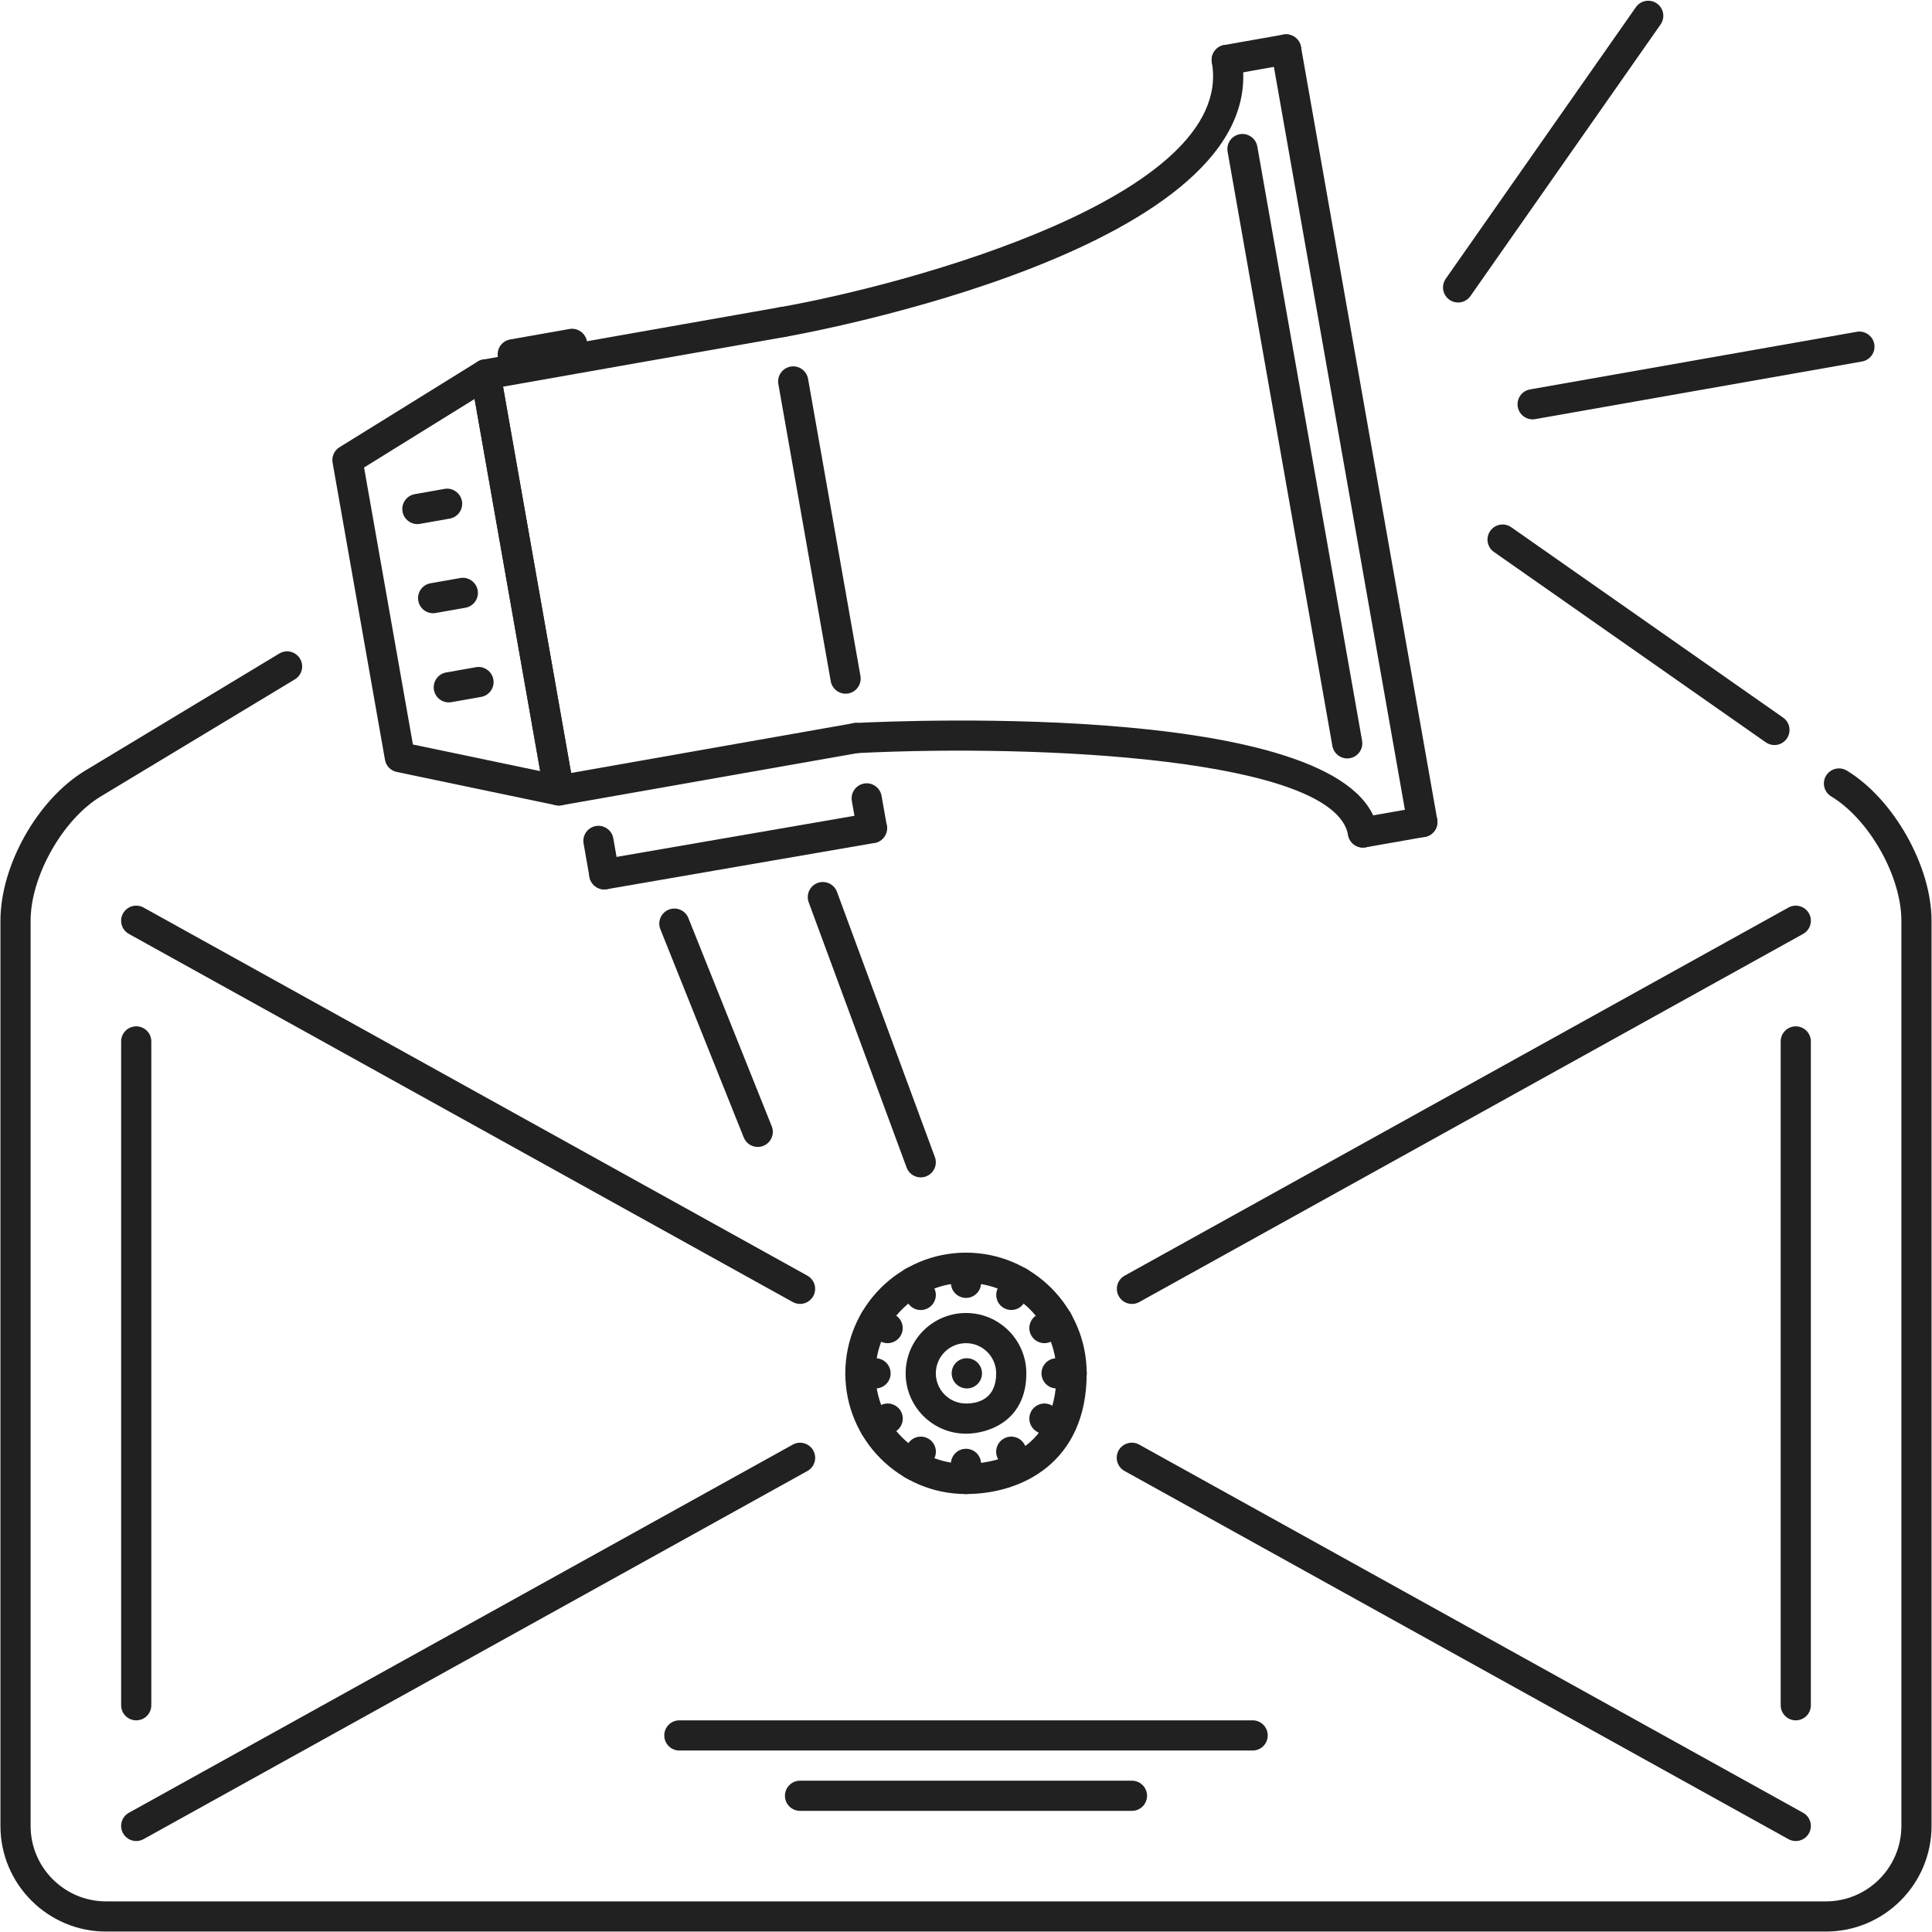
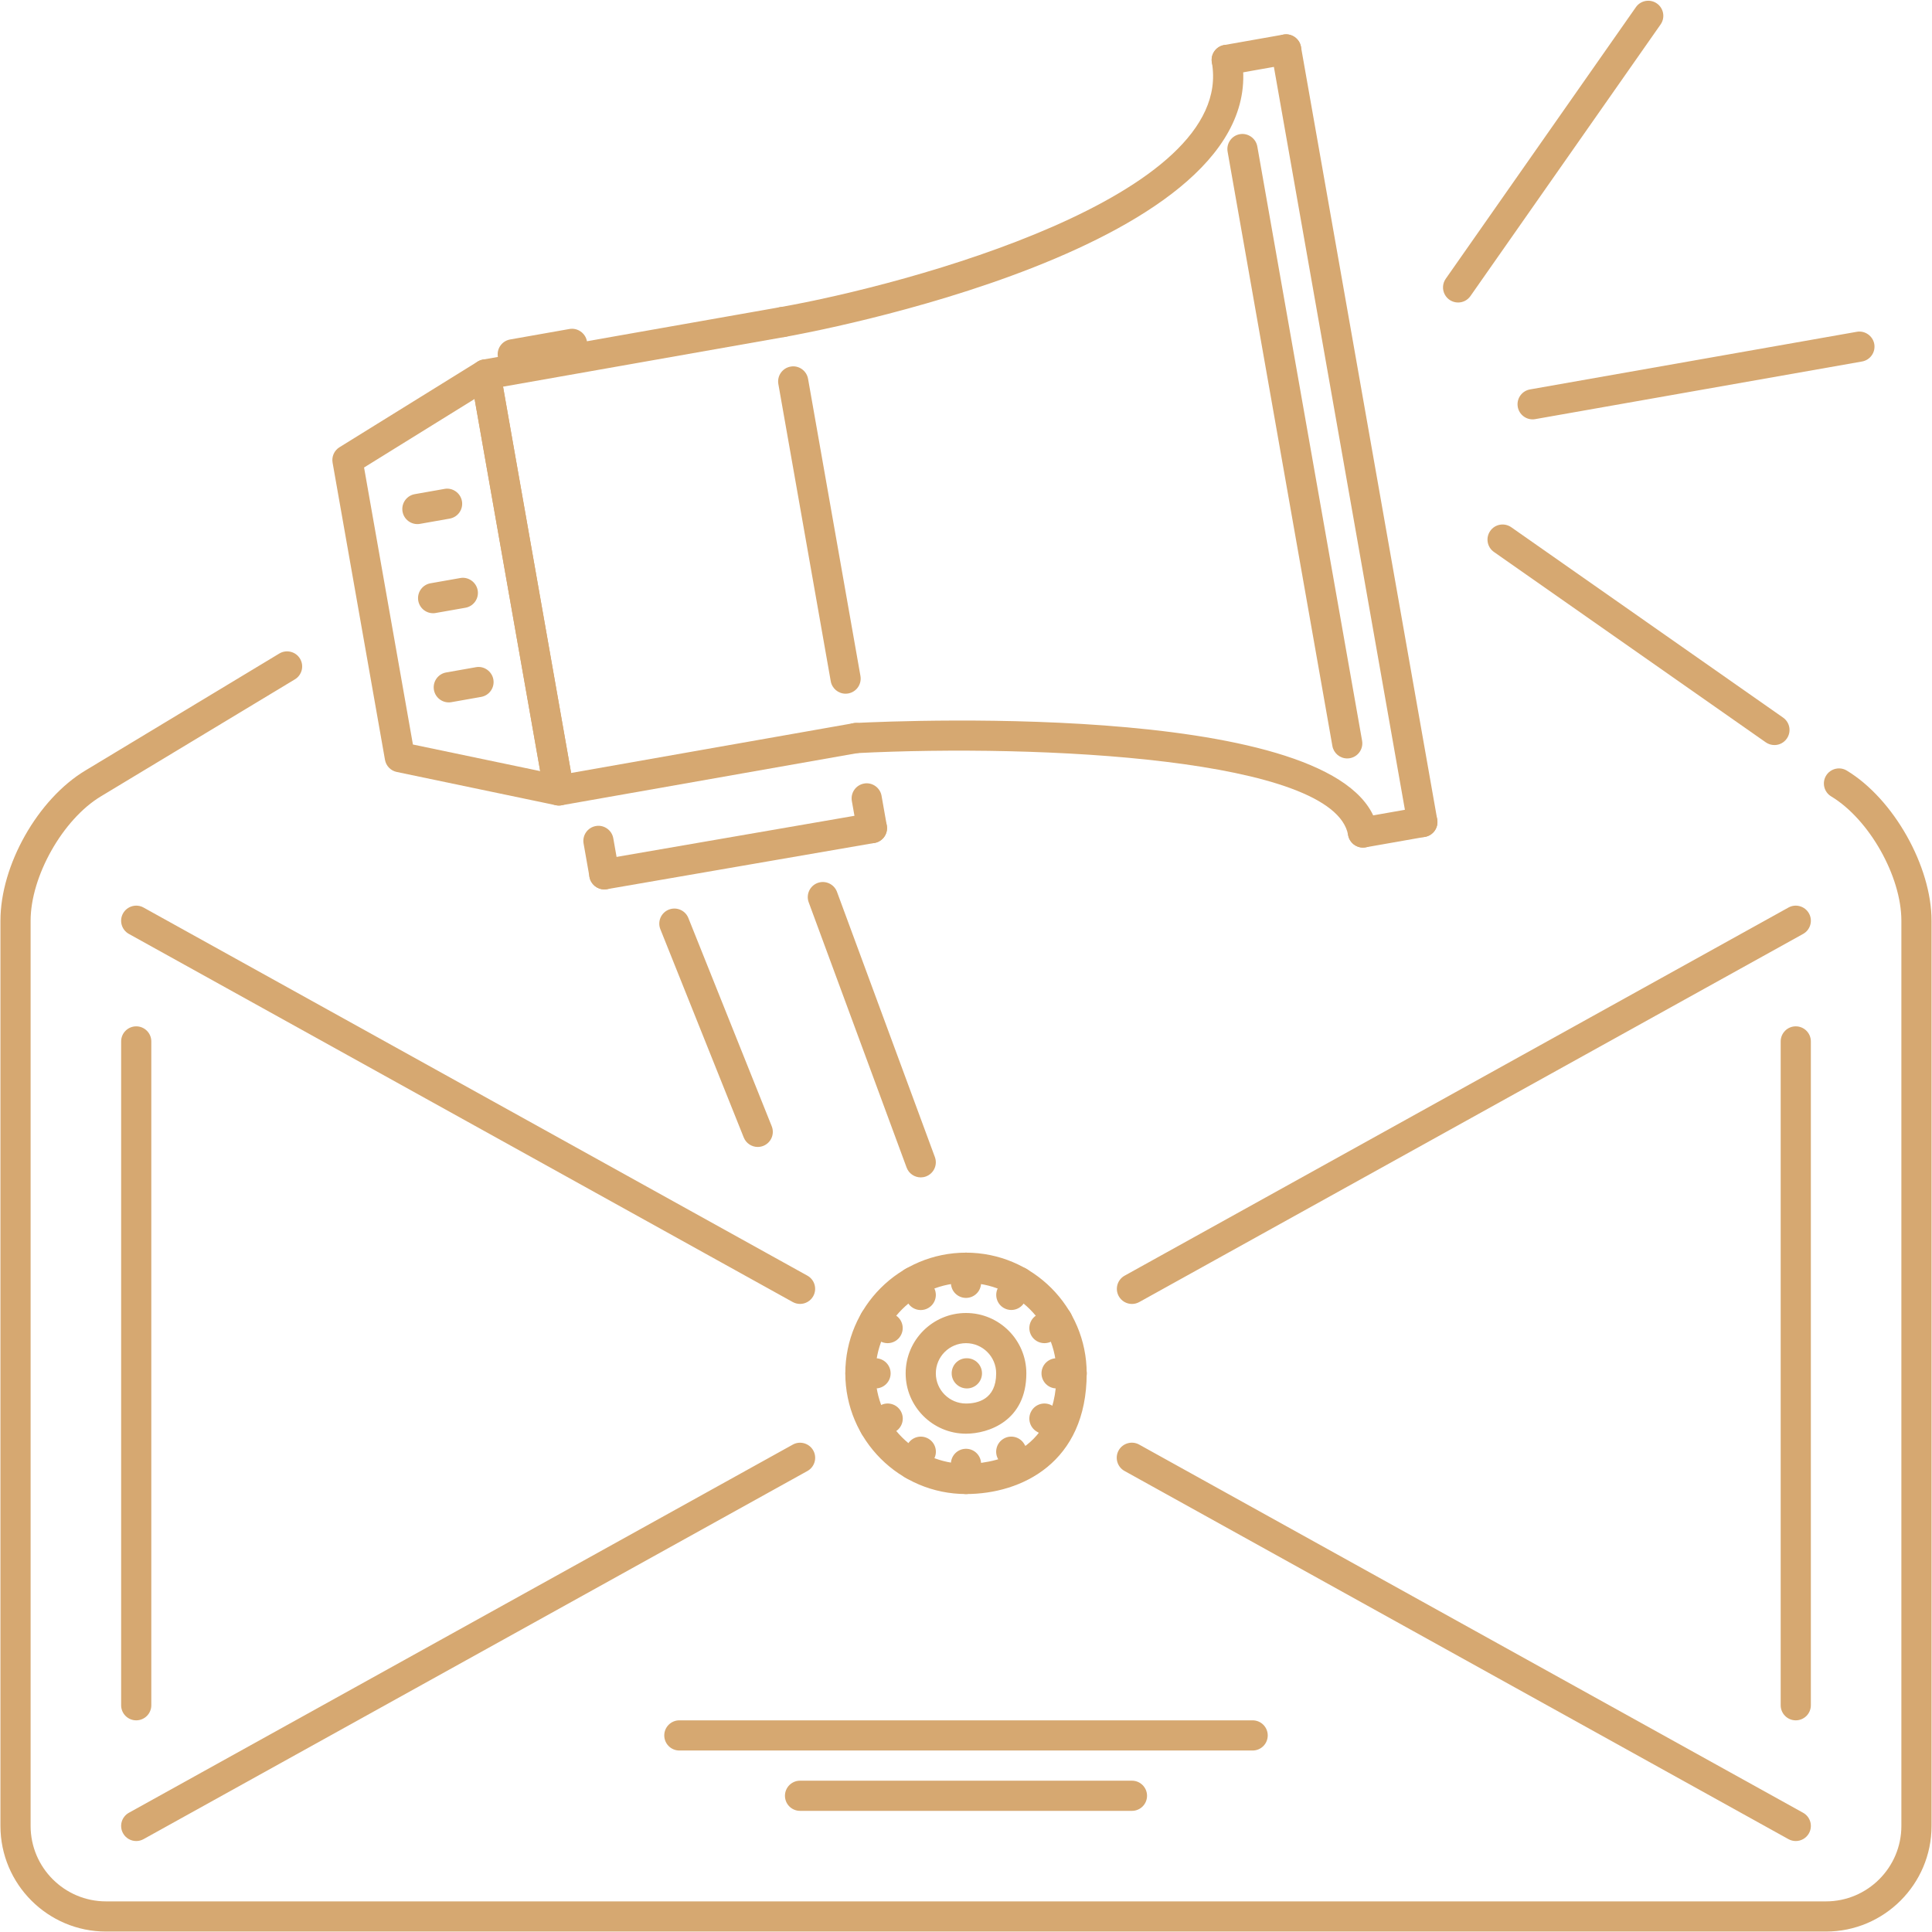
- <svg xmlns="http://www.w3.org/2000/svg" width="800px" height="800px" viewBox="0 0 1024 1024" fill="#212121" class="icon" version="1.1">
+ <svg xmlns="http://www.w3.org/2000/svg" width="800px" height="800px" viewBox="0 0 1024 1024" fill="#D6A871" class="icon" version="1.1">
  <path d="M512.484 735.898c-4.42 0-8.074-3.578-8.074-7.996 0-4.422 3.498-7.998 7.902-7.998h0.172a8 8 0 0 1 7.996 7.998 8.002 8.002 0 0 1-7.996 7.996z" fill="" />
  <path d="M967.792 1023.766H56.208c-30.862 0-55.974-25.114-55.974-55.974v-479.78c0-29.44 19.74-64.4 44.964-79.598L148.04 346.38c3.734-2.25 8.684-1.078 10.964 2.716a7.988 7.988 0 0 1-2.718 10.98l-102.844 62.034c-20.178 12.158-37.218 42.34-37.218 65.9v479.78c0 22.038 17.93 39.982 39.982 39.982h911.582c22.052 0 39.982-17.946 39.982-39.982v-479.78c0-23.56-17.04-53.742-37.204-65.9a7.99 7.99 0 0 1-2.716-10.978c2.296-3.804 7.28-4.966 10.964-2.718 24.786 14.948 44.948 50.65 44.948 79.598v479.78c0.004 30.86-25.11 55.974-55.97 55.974z" fill="" />
  <path d="M951.798 975.788a8.044 8.044 0 0 1-3.874-0.998l-351.902-195.146a8.008 8.008 0 0 1-3.124-10.884c2.154-3.858 7.06-5.232 10.87-3.11l351.902 195.146a7.99 7.99 0 0 1 3.124 10.87 7.988 7.988 0 0 1-6.996 4.122zM424.042 691.106a8.04 8.04 0 0 1-3.874-1l-351.84-195.1a8 8 0 0 1-3.124-10.878c2.154-3.866 7.042-5.248 10.87-3.116l351.84 195.1a7.992 7.992 0 0 1 3.124 10.87 7.992 7.992 0 0 1-6.996 4.124zM72.202 975.788a7.986 7.986 0 0 1-6.996-4.124 7.99 7.99 0 0 1 3.124-10.87l351.854-195.116c3.828-2.138 8.714-0.748 10.87 3.11a8.006 8.006 0 0 1-3.124 10.884L76.074 974.79a8.052 8.052 0 0 1-3.872 0.998zM599.96 691.122a7.99 7.99 0 0 1-6.998-4.124 7.992 7.992 0 0 1 3.124-10.87l351.84-195.116c3.81-2.13 8.714-0.75 10.87 3.116a8 8 0 0 1-3.124 10.878l-351.84 195.114a8.028 8.028 0 0 1-3.872 1.002zM512 791.872c-35.282 0-63.97-28.706-63.97-63.968 0-35.282 28.69-63.972 63.97-63.972s63.97 28.692 63.97 63.972c0 47.21-34.452 63.968-63.97 63.968z m0-111.948c-26.458 0-47.978 21.522-47.978 47.978 0 26.456 21.522 47.976 47.978 47.976 11.262 0 47.978-3.466 47.978-47.976 0-26.456-21.52-47.978-47.978-47.978z" fill="" />
  <path d="M512 759.886c-17.632 0-31.986-14.354-31.986-31.984 0-17.648 14.352-31.986 31.986-31.986s31.984 14.338 31.984 31.986c0 25.238-20.1 31.984-31.984 31.984z m0-47.978c-8.824 0-15.992 7.17-15.992 15.994 0 8.806 7.168 15.992 15.992 15.992 5.966 0 15.992-2.078 15.992-15.992 0-8.824-7.168-15.994-15.992-15.994zM512 687.92a7.99 7.99 0 0 1-7.996-7.996v-7.998c0-4.418 3.576-7.996 7.996-7.996s7.996 3.578 7.996 7.996v7.998A7.99 7.99 0 0 1 512 687.92zM512 791.872a7.99 7.99 0 0 1-7.996-7.996v-7.996c0-4.42 3.576-7.996 7.996-7.996s7.996 3.576 7.996 7.996v7.996a7.992 7.992 0 0 1-7.996 7.996zM488.012 694.354a7.986 7.986 0 0 1-6.936-4.014l-3.998-6.934a8 8 0 0 1 2.936-10.918 7.99 7.99 0 0 1 10.932 2.938l3.998 6.934a7.996 7.996 0 0 1-2.936 10.918 7.92 7.92 0 0 1-3.996 1.076zM539.988 784.376a7.99 7.99 0 0 1-6.936-4.014l-3.998-6.934a7.998 7.998 0 0 1 2.936-10.918c3.81-2.216 8.714-0.904 10.934 2.938l3.998 6.934a7.992 7.992 0 0 1-2.938 10.916 7.924 7.924 0 0 1-3.996 1.078zM470.458 711.908a7.958 7.958 0 0 1-4.014-1.076l-6.904-4a8.006 8.006 0 0 1-2.904-10.932 7.98 7.98 0 0 1 10.932-2.904l6.904 3.998a7.986 7.986 0 0 1 2.904 10.916 7.998 7.998 0 0 1-6.918 3.998zM560.478 763.884a7.94 7.94 0 0 1-4.014-1.078l-6.904-3.998a8.004 8.004 0 0 1-2.904-10.932 7.98 7.98 0 0 1 10.932-2.904l6.904 3.996a7.99 7.99 0 0 1 2.904 10.918 7.996 7.996 0 0 1-6.918 3.998zM464.052 735.898h-7.996a7.992 7.992 0 0 1-7.996-7.996 7.992 7.992 0 0 1 7.996-7.998h7.996a7.994 7.994 0 0 1 7.998 7.998 7.994 7.994 0 0 1-7.998 7.996zM568.006 735.898h-7.996a7.992 7.992 0 0 1-7.996-7.996 7.992 7.992 0 0 1 7.996-7.998h7.996a7.992 7.992 0 0 1 7.996 7.998 7.992 7.992 0 0 1-7.996 7.996zM463.554 763.87a8 8 0 0 1-3.982-14.932l6.936-3.98c3.78-2.204 8.7-0.906 10.916 2.952a7.996 7.996 0 0 1-2.952 10.916l-6.934 3.982a7.986 7.986 0 0 1-3.984 1.062zM553.574 711.908a7.986 7.986 0 0 1-6.934-4.014 7.996 7.996 0 0 1 2.936-10.916l6.936-3.998a7.988 7.988 0 0 1 10.932 2.936 7.994 7.994 0 0 1-2.936 10.916l-6.936 4a7.942 7.942 0 0 1-3.998 1.076zM484.044 784.344a7.946 7.946 0 0 1-4.014-1.078 8.008 8.008 0 0 1-2.906-10.932l3.998-6.902a7.988 7.988 0 0 1 10.934-2.906 7.99 7.99 0 0 1 2.904 10.918l-3.998 6.902a8.002 8.002 0 0 1-6.918 3.998zM536.02 694.322a7.934 7.934 0 0 1-3.998-1.076 7.98 7.98 0 0 1-2.92-10.918l3.998-6.918a7.998 7.998 0 0 1 10.916-2.938 8 8 0 0 1 2.922 10.934l-3.998 6.918a8 8 0 0 1-6.92 3.998zM714.048 401.988a8 8 0 0 1-7.858-6.608L650.656 80.384a7.996 7.996 0 0 1 6.48-9.262c4.216-0.772 8.48 2.124 9.262 6.482L721.936 392.6a7.998 7.998 0 0 1-7.888 9.388zM722.388 449.232a8 8 0 0 1-7.858-6.608c-7.2-40.824-163.58-48.33-260.412-43.456-4.684 0.282-8.168-3.186-8.386-7.59a7.99 7.99 0 0 1 7.576-8.386c27.066-1.366 264.958-11.338 276.966 56.654a7.996 7.996 0 0 1-7.886 9.386z" fill="" />
  <path d="M414.842 178.666a7.998 7.998 0 0 1-1.376-15.868c67.89-11.986 241.358-58.646 228.85-129.66a7.992 7.992 0 0 1 6.48-9.26c4.248-0.782 8.496 2.124 9.262 6.482 17.836 101.204-231.208 146.316-241.812 148.182a7.746 7.746 0 0 1-1.404 0.124z" fill="" />
  <path d="M650.172 39.748a7.996 7.996 0 0 1-1.376-15.868l31.484-5.56c4.25-0.766 8.48 2.116 9.262 6.48a7.996 7.996 0 0 1-6.48 9.262l-31.486 5.56a7.732 7.732 0 0 1-1.404 0.126z" fill="" />
  <path d="M753.874 443.686a7.998 7.998 0 0 1-7.856-6.606L673.8 27.58a7.994 7.994 0 0 1 6.48-9.26c4.25-0.766 8.48 2.116 9.262 6.48l72.218 409.5a8 8 0 0 1-7.886 9.386z" fill="" />
  <path d="M722.388 449.232a7.996 7.996 0 0 1-1.376-15.868l31.486-5.544c4.232-0.812 8.48 2.116 9.262 6.48a8 8 0 0 1-6.482 9.262l-31.486 5.544a7.748 7.748 0 0 1-1.404 0.126zM296.224 426.944a7.968 7.968 0 0 1-7.87-6.608L249.496 199.844a8 8 0 0 1 6.482-9.262L413.466 162.8c4.232-0.782 8.48 2.124 9.262 6.48a7.998 7.998 0 0 1-6.482 9.262l-149.62 26.402 36.078 204.742 149.62-26.378c4.232-0.782 8.48 2.124 9.262 6.482a7.994 7.994 0 0 1-6.482 9.26l-157.49 27.768a7.426 7.426 0 0 1-1.39 0.126z" fill="" />
  <path d="M296.224 426.944a7.76 7.76 0 0 1-1.64-0.172l-84.304-17.618a7.97 7.97 0 0 1-6.232-6.434L176.28 245.23a7.964 7.964 0 0 1 3.654-8.184l73.216-45.386a8.064 8.064 0 0 1 7.48-0.508 8 8 0 0 1 4.608 5.912l38.858 220.492a7.968 7.968 0 0 1-2.312 7.13 7.956 7.956 0 0 1-5.56 2.258z m-77.37-32.336l67.454 14.094-34.766-197.23-58.582 36.312 25.894 146.824zM448.17 367.674a8 8 0 0 1-7.856-6.606l-27.77-157.506a7.996 7.996 0 0 1 6.482-9.26c4.28-0.796 8.496 2.124 9.262 6.482l27.768 157.506a7.996 7.996 0 0 1-7.886 9.384z" fill="" />
  <path d="M221.21 277.778a7.994 7.994 0 0 1-1.374-15.866l15.744-2.782c4.248-0.82 8.48 2.118 9.262 6.482a7.996 7.996 0 0 1-6.482 9.26l-15.742 2.78a7.616 7.616 0 0 1-1.408 0.126zM237.86 372.282a7.994 7.994 0 0 1-1.374-15.868l15.744-2.78c4.232-0.812 8.48 2.118 9.262 6.482a7.996 7.996 0 0 1-6.482 9.26l-15.742 2.78c-0.472 0.088-0.94 0.126-1.408 0.126zM229.52 325.022a7.998 7.998 0 0 1-1.374-15.868l15.774-2.78c4.216-0.812 8.48 2.118 9.262 6.482a7.996 7.996 0 0 1-6.482 9.26l-15.774 2.78a7.594 7.594 0 0 1-1.406 0.126zM271.718 195.8a7.998 7.998 0 0 1-1.374-15.868l31.484-5.56c4.216-0.766 8.48 2.124 9.262 6.482a7.996 7.996 0 0 1-6.48 9.26l-31.486 5.56a7.754 7.754 0 0 1-1.406 0.126zM488.012 624.042c-3.25 0-6.31-2-7.498-5.232l-51.882-140.554a7.994 7.994 0 0 1 4.732-10.278c4.092-1.522 8.73 0.594 10.26 4.732l51.882 140.554a7.992 7.992 0 0 1-4.732 10.278c-0.904 0.344-1.842 0.5-2.762 0.5zM401.614 607.91a7.994 7.994 0 0 1-7.418-5.03l-44.262-110.552a7.996 7.996 0 0 1 14.838-5.95l44.26 110.552a7.994 7.994 0 0 1-4.452 10.402 7.96 7.96 0 0 1-2.966 0.578zM320.292 471.408a8 8 0 0 1-7.856-6.606l-3.124-17.726a7.996 7.996 0 0 1 6.482-9.26c4.264-0.79 8.496 2.124 9.262 6.482l3.124 17.726a7.994 7.994 0 0 1-7.888 9.384z" fill="" />
  <path d="M320.292 471.408a8.016 8.016 0 0 1-7.872-6.638 7.996 7.996 0 0 1 6.528-9.238l141.842-24.504c4.216-0.726 8.48 2.156 9.246 6.52a8 8 0 0 1-6.528 9.238l-141.84 24.504c-0.456 0.08-0.924 0.118-1.376 0.118z" fill="" />
  <path d="M462.132 446.904a7.996 7.996 0 0 1-7.856-6.606l-2.78-15.744a7.996 7.996 0 0 1 6.482-9.26c4.264-0.79 8.496 2.124 9.26 6.48l2.78 15.744a7.994 7.994 0 0 1-7.886 9.386z" fill="" />
  <path d="M812.286 222.272a7.996 7.996 0 0 1-1.376-15.866l173.234-30.548c4.246-0.758 8.48 2.116 9.26 6.48a7.996 7.996 0 0 1-6.48 9.262l-173.234 30.548a7.746 7.746 0 0 1-1.404 0.124z" fill="" />
  <path d="M772.818 160.332a7.994 7.994 0 0 1-6.546-12.58l100.892-144.106a7.992 7.992 0 0 1 13.088 9.168L779.36 156.92a7.944 7.944 0 0 1-6.542 3.412z" fill="" />
  <path d="M940.492 394.896a8 8 0 0 1-4.592-1.444l-144.092-100.908a7.992 7.992 0 0 1-1.952-11.136c2.53-3.638 7.512-4.49 11.134-1.968l144.09 100.908a7.988 7.988 0 0 1 1.954 11.134 7.944 7.944 0 0 1-6.542 3.414z" fill="" />
  <path d="M72.202 911.816a7.99 7.99 0 0 1-7.996-7.996V551.982c0-4.42 3.576-7.998 7.996-7.998s7.996 3.578 7.996 7.998V903.82a7.99 7.99 0 0 1-7.996 7.996z" fill="" />
  <path d="M951.798 911.816a7.99 7.99 0 0 1-7.996-7.996V551.982c0-4.42 3.576-7.998 7.996-7.998s7.996 3.578 7.996 7.998V903.82a7.99 7.99 0 0 1-7.996 7.996z" fill="" />
  <path d="M599.96 959.794h-175.92c-4.42 0-7.998-3.576-7.998-7.996s3.578-7.996 7.998-7.996h175.92c4.418 0 7.996 3.576 7.996 7.996s-3.578 7.996-7.996 7.996z" fill="" />
  <path d="M663.93 927.808h-303.86a7.992 7.992 0 0 1-7.998-7.996 7.994 7.994 0 0 1 7.998-7.996h303.86a7.99 7.99 0 0 1 7.996 7.996 7.988 7.988 0 0 1-7.996 7.996z" fill="" />
</svg>
